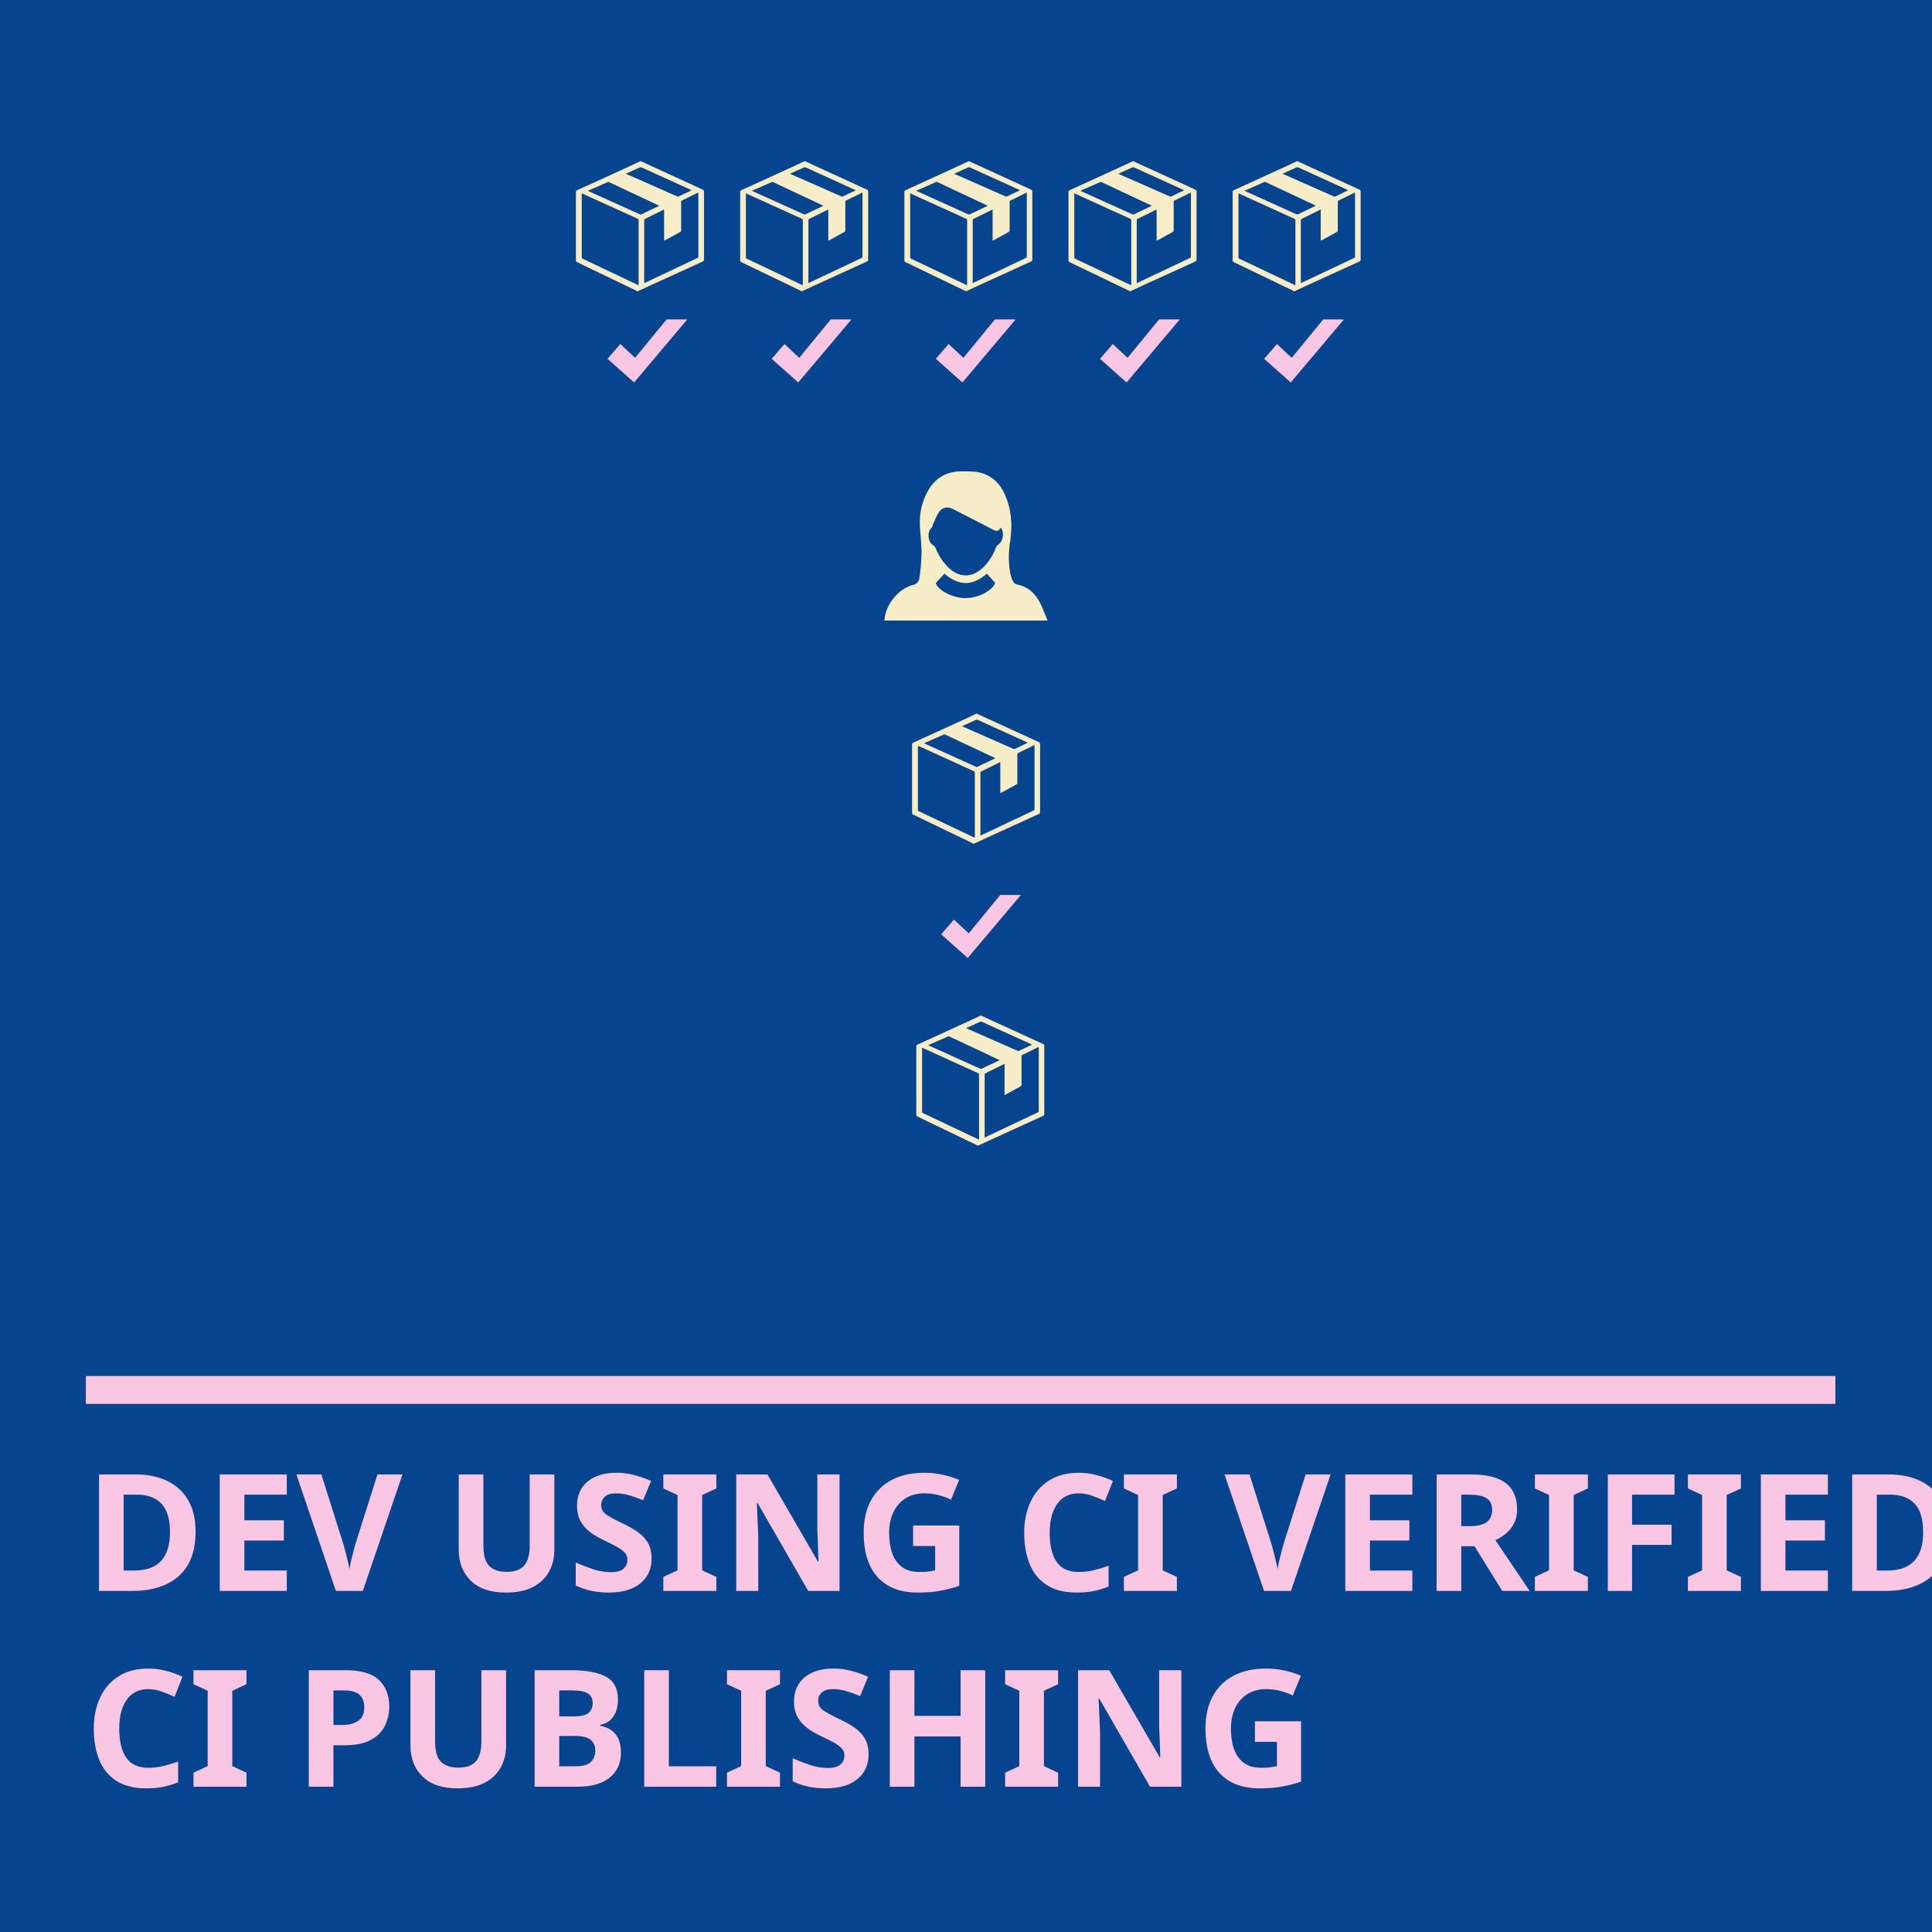
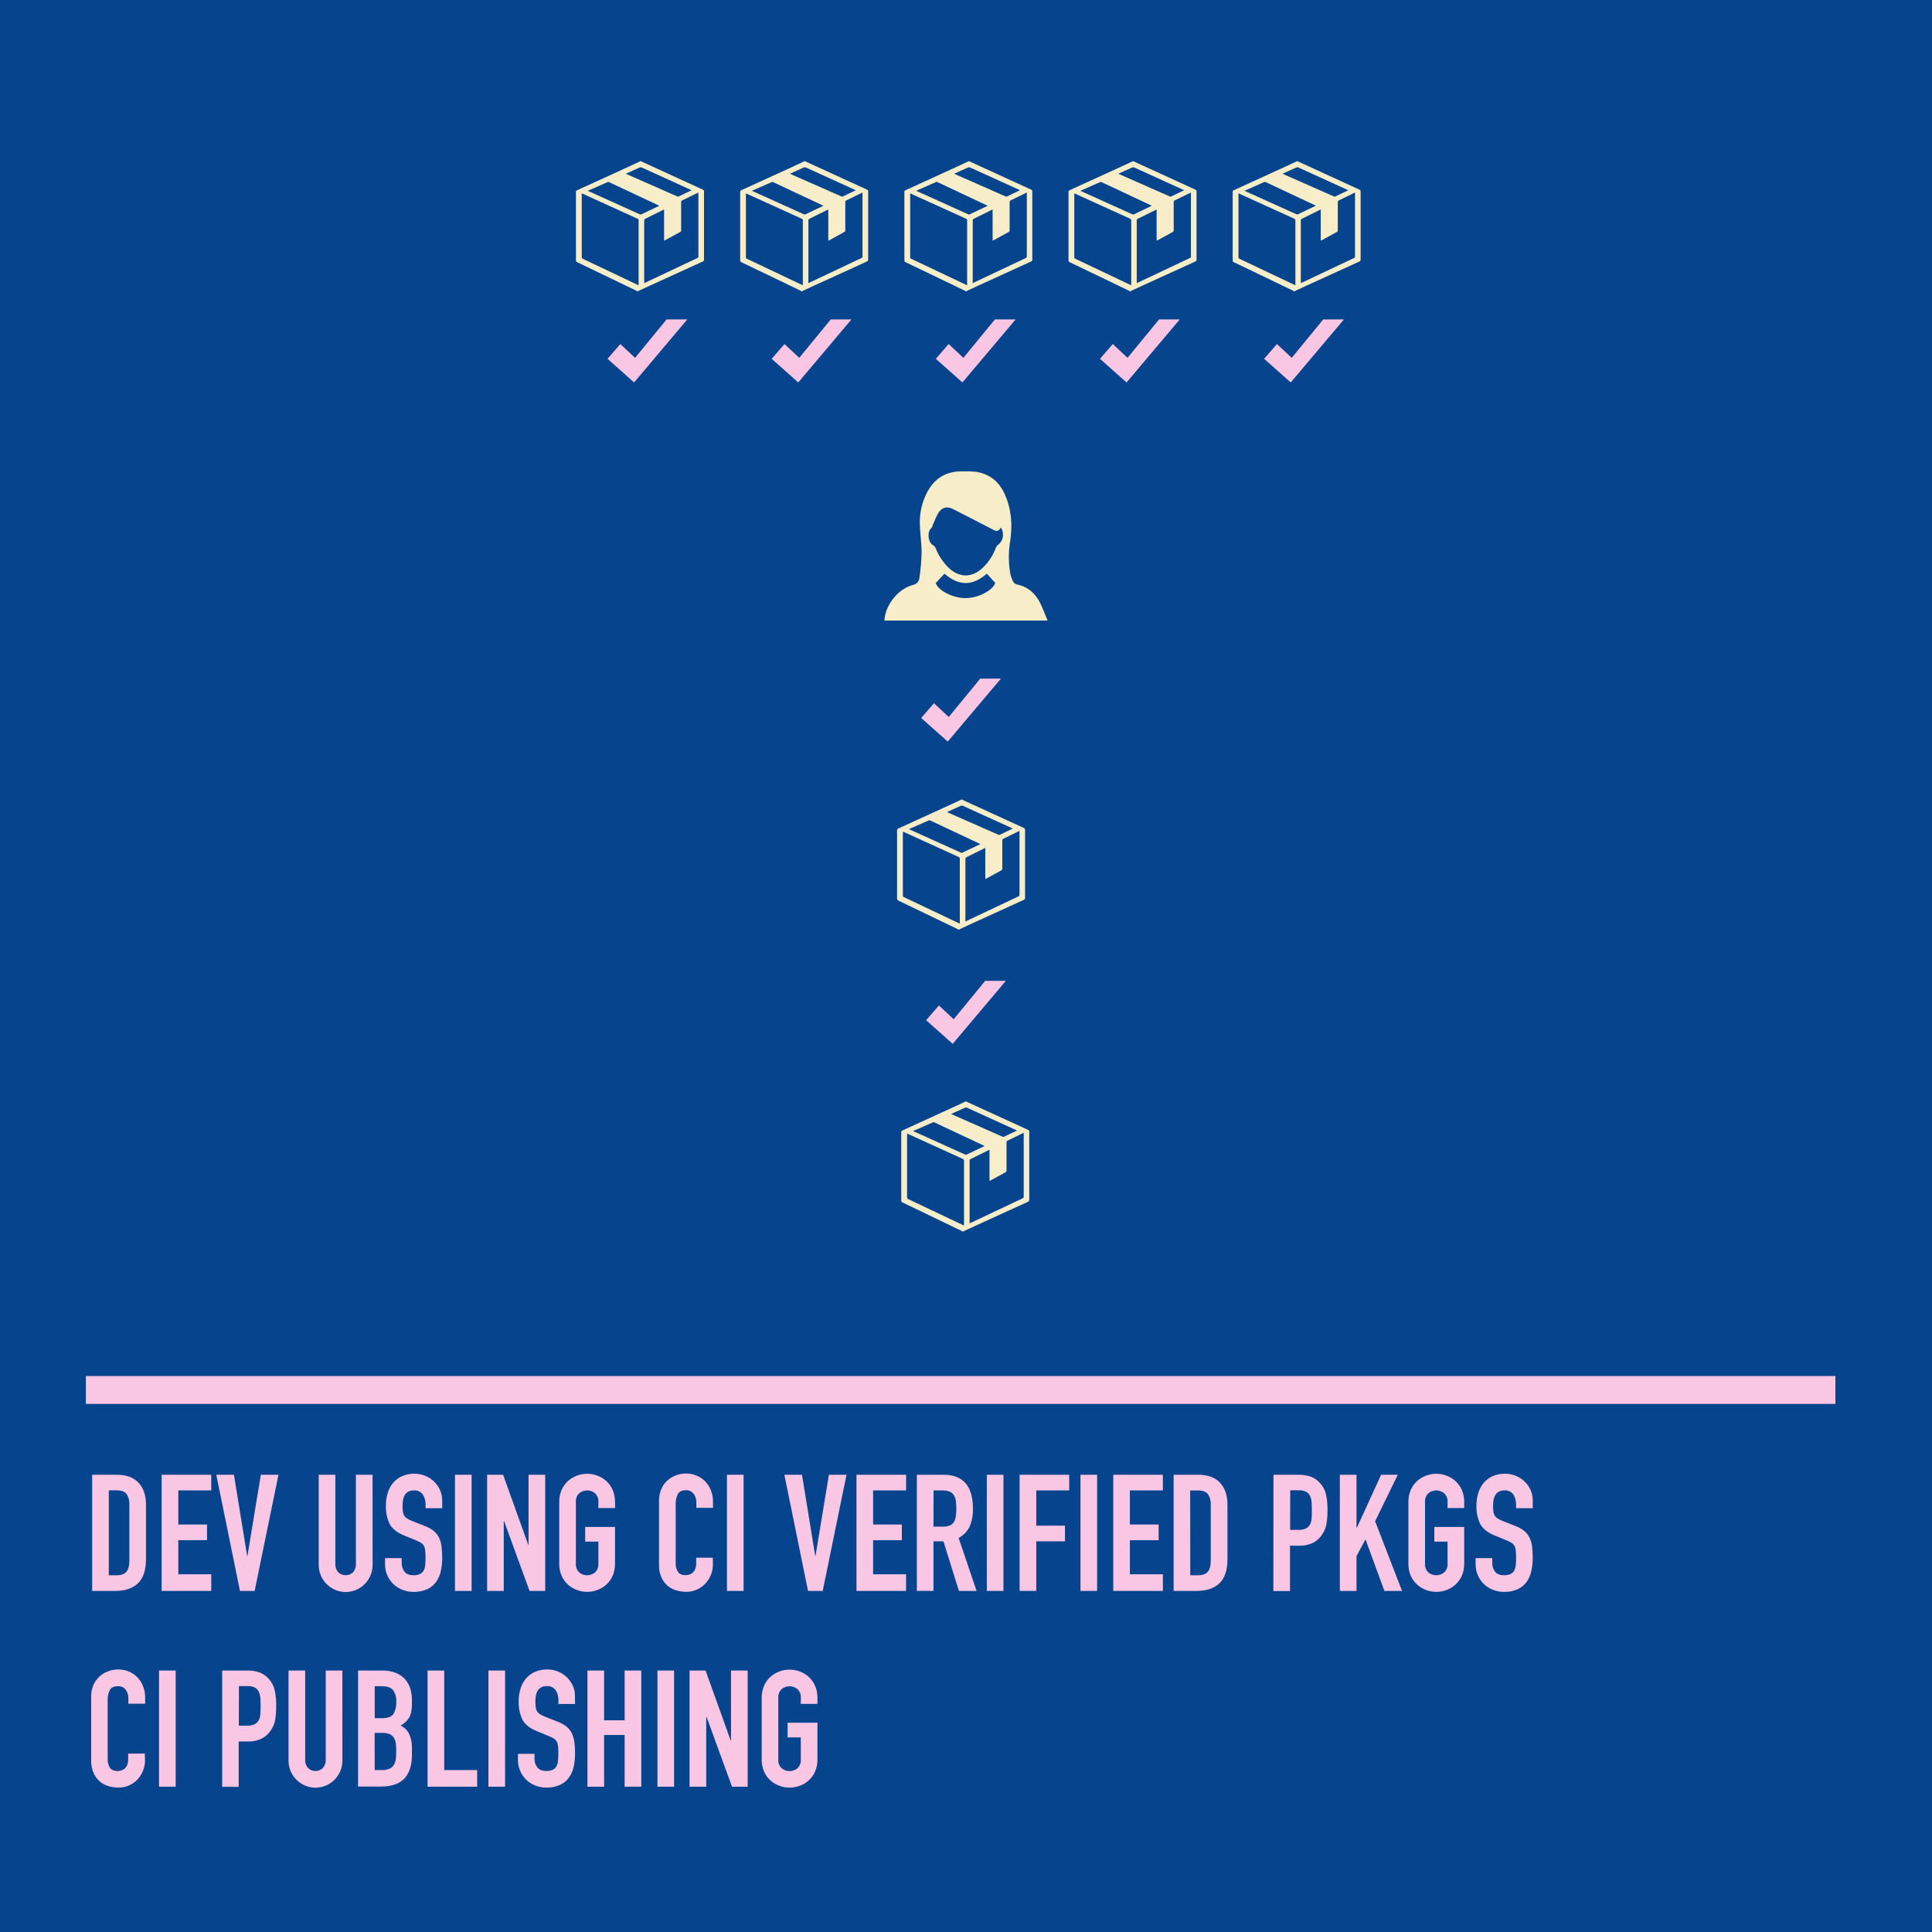
- <svg xmlns="http://www.w3.org/2000/svg" id="Layer_1" data-name="Layer 1" viewBox="0 0 900 900">
-   <defs>
-     <style>.cls-1{fill:#07448e;}.cls-2{fill:#f7eec9;}.cls-3,.cls-4{fill:#f9c7e4;}.cls-4{font-size:76px;font-family:DINCondensed-Bold, DIN Condensed;font-weight:700;}</style>
-   </defs>
-   <rect class="cls-1" width="900" height="900" />
-   <path class="cls-2" d="M297,135.71h-.12a5.72,5.72,0,0,0-.58-.37l-27.42-13.19a.89.89,0,0,1-.59-.92V89.5a.85.85,0,0,1,.59-.91Q281.27,83,293.59,77.31c1.59-.73,3.17-1.48,4.75-2.22h.26c.19.1.37.22.56.3l28.19,12.93a.84.84,0,0,1,.6.91q0,15.84,0,31.68a.86.86,0,0,1-.6.92l-25,11.41C300.56,134.05,298.8,134.89,297,135.71ZM271,90.06c0,.22,0,.37,0,.52v29.25a.68.68,0,0,0,.46.71L297,132.68c.15.07.3.12.49.19V102.66a.78.78,0,0,0-.58-.81L271.57,90.3Zm29.11,41.82.43-.18,24.38-11.52c.4-.18.42-.46.42-.79V89.7l-.65.29c-2.29,1.12-4.58,2.25-6.88,3.35a.77.77,0,0,0-.51.8v13.15a.77.77,0,0,1-.46.78c-2.29,1.24-4.58,2.52-6.9,3.78-.14.08-.3.14-.58.27V97.58l-.64.3c-2.69,1.32-5.38,2.65-8.08,4a.83.83,0,0,0-.55.89v27Zm-26.18-43a1.13,1.13,0,0,0,.21.15l24,10.85a.7.7,0,0,0,.55,0q4.19-2,8.39-4a1.28,1.28,0,0,0-.22-.17l-23.21-10.9a.75.75,0,0,0-.55,0C280.06,86.11,277.05,87.46,273.92,88.84Zm48.29-.22c-.21-.11-.35-.2-.51-.27Q310.32,83.15,298.9,78a1.19,1.19,0,0,0-.87,0c-2,.88-4,1.8-6,2.71l-.43.24.1.07,23.9,10.53a.69.69,0,0,0,.49,0c2-1,4-1.89,6.08-2.89Z" />
-   <path class="cls-2" d="M373.51,135.71h-.12a5.57,5.57,0,0,0-.57-.37l-27.43-13.19a.91.91,0,0,1-.59-.92V89.5a.85.85,0,0,1,.59-.91Q357.74,83,370.06,77.31c1.6-.73,3.17-1.48,4.75-2.22h.24c.19.1.37.22.56.3l28.22,12.93a.84.84,0,0,1,.59.91q0,15.84,0,31.68a.86.86,0,0,1-.6.92l-25,11.41C377,134.05,375.27,134.89,373.51,135.71ZM347.46,90.06c0,.22,0,.37,0,.52v29.25a.68.68,0,0,0,.46.71l25.58,12.14c.15.07.3.12.49.19V102.66a.78.78,0,0,0-.58-.81L348,90.3Zm29.1,41.82.43-.18,24.38-11.52c.4-.18.42-.46.42-.79V89.7l-.65.29-6.86,3.35a.77.77,0,0,0-.51.8v13.15a.75.75,0,0,1-.46.78c-2.29,1.24-4.58,2.52-6.87,3.78-.15.08-.31.14-.59.27V97.58l-.64.3c-2.69,1.32-5.37,2.65-8.07,4a.84.84,0,0,0-.56.89v27Zm-26.18-43a1.49,1.49,0,0,0,.2.15l24,10.85a.7.7,0,0,0,.55,0l8.4-4-.22-.17-23.22-10.9a.72.72,0,0,0-.54,0c-3,1.32-6.08,2.67-9.18,4Zm48.29-.22-.51-.27L375.36,78a1.19,1.19,0,0,0-.87,0c-2,.88-4,1.8-6,2.71l-.43.24.09.07,23.9,10.53a.72.72,0,0,0,.5,0c2-1,4-1.89,6.09-2.89Z" />
-   <path class="cls-2" d="M450,135.71h-.12a5.57,5.57,0,0,0-.57-.37l-27.43-13.19a.89.89,0,0,1-.58-.92V89.5a.83.83,0,0,1,.58-.91Q434.2,83,446.53,77.31c1.6-.73,3.17-1.48,4.76-2.22h.23c.19.1.37.22.56.3L480.3,88.32a.84.84,0,0,1,.59.91q0,15.84,0,31.68a.86.86,0,0,1-.6.92l-25,11.41C453.51,134.05,451.74,134.89,450,135.71Zm-26-45.65c0,.22,0,.37,0,.52v29.25a.68.68,0,0,0,.46.71l25.58,12.14c.15.07.3.12.49.19V102.66a.78.78,0,0,0-.58-.81L424.51,90.3Zm29.11,41.82.42-.18,24.38-11.52c.4-.18.42-.46.42-.79V89.7l-.65.29c-2.29,1.12-4.58,2.25-6.85,3.35a.76.76,0,0,0-.51.8v13.15a.78.78,0,0,1-.46.78c-2.29,1.24-4.59,2.52-6.88,3.78-.15.08-.31.14-.58.27V97.58l-.64.3c-2.7,1.32-5.38,2.65-8.08,4a.83.83,0,0,0-.55.89v27Zm-26.19-43a1.59,1.59,0,0,0,.21.15l24,10.85a.68.68,0,0,0,.54,0c2.8-1.32,5.59-2.65,8.4-4a1.84,1.84,0,0,0-.22-.17L436.6,84.79a.75.75,0,0,0-.55,0C433,86.11,430,87.46,426.86,88.84Zm48.3-.22-.51-.27L451.85,78a1.21,1.21,0,0,0-.88,0c-2,.88-4,1.8-6,2.71l-.42.24.09.07,23.9,10.53a.69.69,0,0,0,.49,0C471.07,90.56,473.08,89.62,475.16,88.62Z" />
-   <path class="cls-2" d="M453.59,393.08h-.11a5.15,5.15,0,0,0-.58-.37q-13.71-6.61-27.43-13.2a.87.87,0,0,1-.58-.91V346.87a.85.85,0,0,1,.58-.92q12.34-5.62,24.68-11.27c1.59-.73,3.16-1.49,4.75-2.23h.23a6.28,6.28,0,0,0,.57.31l28.21,12.92a.87.87,0,0,1,.6.92q0,15.84,0,31.68a.87.87,0,0,1-.61.92q-12.51,5.69-25,11.41C457.12,391.42,455.36,392.25,453.59,393.08Zm-26-45.66c0,.23,0,.38,0,.53v29.24a.67.67,0,0,0,.45.72l25.58,12.14a4.1,4.1,0,0,0,.5.18V360a.78.78,0,0,0-.59-.81l-25.33-11.55Zm29.11,41.82.43-.17q12.18-5.77,24.38-11.52c.39-.19.41-.46.41-.8V347.07l-.64.29-6.86,3.35a.75.75,0,0,0-.51.8v13.15a.77.77,0,0,1-.46.78c-2.29,1.24-4.58,2.51-6.88,3.77a4.17,4.17,0,0,1-.58.27V355l-.64.29c-2.69,1.32-5.38,2.65-8.08,4a.83.83,0,0,0-.55.89v27Zm-26.19-43,.21.15,24,10.84a.75.75,0,0,0,.55,0q4.19-2,8.39-4a.92.92,0,0,0-.22-.17l-23.21-10.9a.75.75,0,0,0-.55,0C436.62,343.48,433.58,344.83,430.47,346.21Zm48.3-.22a5.67,5.67,0,0,0-.51-.28l-22.8-10.39a1.19,1.19,0,0,0-.87,0c-2,.88-4,1.8-6,2.72a3.7,3.7,0,0,0-.42.24l.09.07,23.9,10.52a.6.6,0,0,0,.49,0C474.69,347.93,476.69,347,478.77,346Z" />
-   <path class="cls-2" d="M455.55,533.72h-.11a5.15,5.15,0,0,0-.58-.37q-13.71-6.61-27.43-13.2a.87.87,0,0,1-.58-.91V487.51a.85.85,0,0,1,.58-.92q12.36-5.62,24.68-11.27c1.59-.73,3.16-1.49,4.75-2.23h.24a5,5,0,0,0,.56.31l28.21,12.92a.85.85,0,0,1,.6.92q0,15.84,0,31.68a.87.87,0,0,1-.61.92q-12.5,5.68-25,11.41C459.08,532.06,457.32,532.89,455.55,533.72Zm-26-45.66c0,.22,0,.38,0,.53v29.24a.67.67,0,0,0,.46.72l25.58,12.14a3.4,3.4,0,0,0,.49.18v-30.2a.78.78,0,0,0-.58-.81l-25.34-11.55Zm29.11,41.82.43-.17q12.19-5.78,24.38-11.52c.4-.19.42-.46.42-.8V487.71l-.65.29-6.86,3.35a.77.77,0,0,0-.51.8V505.3a.76.76,0,0,1-.45.78c-2.3,1.24-4.59,2.51-6.88,3.77-.15.09-.31.14-.59.27V495.59l-.64.29c-2.69,1.32-5.37,2.65-8.07,4a.85.85,0,0,0-.56.89v27Zm-26.18-43a1.56,1.56,0,0,0,.2.16l24,10.84a.75.75,0,0,0,.55,0l8.4-4a1.18,1.18,0,0,0-.22-.17l-23.22-10.9a.72.72,0,0,0-.54,0C438.58,484.12,435.54,485.47,432.44,486.84Zm48.3-.21a5.68,5.68,0,0,0-.52-.28L457.42,476a1.19,1.19,0,0,0-.87,0c-2,.88-4,1.8-6,2.72a3.79,3.79,0,0,0-.43.24l.09.07,23.91,10.52a.6.6,0,0,0,.49,0Z" />
-   <path class="cls-2" d="M526.45,135.71h-.11c-.19-.13-.38-.26-.58-.37l-27.43-13.19a.89.89,0,0,1-.58-.92V89.5a.84.84,0,0,1,.58-.91Q510.68,83,523,77.31c1.59-.73,3.16-1.48,4.75-2.22H528a6.19,6.19,0,0,0,.57.3l28.23,12.93a.84.84,0,0,1,.6.91q0,15.84,0,31.68a.87.87,0,0,1-.61.92l-25,11.41C530,134.05,528.22,134.89,526.45,135.71Zm-26-45.65c0,.22,0,.37,0,.52v29.25a.68.68,0,0,0,.46.71l25.58,12.14c.15.07.31.12.49.19V102.66a.77.77,0,0,0-.58-.81Q513.65,96.06,501,90.3Zm29.11,41.82.42-.18,24.38-11.52c.4-.18.42-.46.42-.79V89.7l-.65.29c-2.29,1.12-4.58,2.25-6.87,3.35a.76.76,0,0,0-.51.8v13.15a.78.78,0,0,1-.46.78c-2.3,1.24-4.59,2.52-6.9,3.78-.15.08-.31.14-.59.27V97.58l-.64.3c-2.69,1.32-5.37,2.65-8.07,4a.84.84,0,0,0-.56.89v27Zm-26.19-43,.21.15,24,10.85a.7.7,0,0,0,.55,0q4.18-2,8.39-4a1.84,1.84,0,0,0-.22-.17l-23.21-10.9a.75.75,0,0,0-.55,0C509.48,86.11,506.44,87.46,503.33,88.84Zm48.3-.22c-.21-.11-.36-.2-.52-.27L528.32,78a1.19,1.19,0,0,0-.87,0c-2,.88-4,1.8-6,2.71l-.42.24.09.07,23.9,10.53a.69.69,0,0,0,.49,0C547.55,90.56,549.55,89.62,551.63,88.62Z" />
-   <path class="cls-2" d="M602.92,135.71h-.11c-.19-.13-.38-.26-.58-.37L574.8,122.15a.89.89,0,0,1-.58-.92V89.5a.84.84,0,0,1,.58-.91Q587.15,83,599.48,77.31c1.59-.73,3.16-1.48,4.75-2.22h.25a6.19,6.19,0,0,0,.57.3l28.19,12.93a.86.86,0,0,1,.6.91q0,15.84,0,31.68a.87.87,0,0,1-.61.92l-25,11.41C606.45,134.05,604.69,134.89,602.92,135.71Zm-26-45.65c0,.22,0,.37,0,.52v29.25a.66.66,0,0,0,.45.71l25.58,12.14c.15.07.31.12.5.19V102.66a.79.79,0,0,0-.59-.81L577.46,90.3ZM606,131.88l.43-.18,24.37-11.52c.4-.18.42-.46.42-.79V89.7l-.64.29c-2.3,1.12-4.59,2.25-6.88,3.35a.76.76,0,0,0-.51.8v13.15a.78.78,0,0,1-.46.78c-2.29,1.24-4.59,2.52-6.9,3.78-.15.08-.31.14-.59.27V97.58l-.64.3c-2.69,1.32-5.37,2.65-8.07,4a.85.85,0,0,0-.56.89v27Zm-26.19-43L580,89l24,10.85a.7.7,0,0,0,.55,0q4.18-2,8.39-4a1.28,1.28,0,0,0-.22-.17l-23.21-10.9a.75.75,0,0,0-.55,0C586,86.11,582.93,87.46,579.8,88.84Zm48.3-.22c-.21-.11-.36-.2-.52-.27L604.79,78a1.19,1.19,0,0,0-.87,0c-2,.88-4,1.8-6,2.71-.14.07-.27.16-.42.24l.09.07,23.9,10.53a.69.69,0,0,0,.49,0C624,90.56,626,89.62,628.1,88.62Z" />
-   <path class="cls-2" d="M488,289.07H412c.33-7.26,6.56-15,13.51-16.64a3.59,3.59,0,0,0,2.79-3.27,87.46,87.46,0,0,0,1-12c0-4.65-.81-9.3-.81-14A29.4,29.4,0,0,1,431.56,230c3.43-7,9-10.6,16.89-10.42a54,54,0,0,1,6,.17c6.42.92,10.91,4.55,13.55,10.37,3.17,7,3.7,14.26,2.61,21.8a43.76,43.76,0,0,0,.07,15.48A13.64,13.64,0,0,0,472,271a2.82,2.82,0,0,0,1.72,1.28c5.17,1,8.57,4.19,10.85,8.66C485.83,283.48,486.77,286.19,488,289.07Zm-21.82-43.29c-1.32,2.53-2.81,1.34-4.35.54q-8.87-4.57-17.75-9.13c-2.46-1.27-4.86-1.07-6.52,1.14-1.34,1.79-2,4-3,6.1-.23.5-.28,1.2-.65,1.49-2.1,1.67-1.69,6.68.66,8a3.14,3.14,0,0,1,1.27,1.38,26.18,26.18,0,0,0,6.09,9.22c5,4.67,10.74,4.72,15.77.09a25.1,25.1,0,0,0,6.12-9.2,3,3,0,0,1,.84-1.4,5.93,5.93,0,0,0,1.57-8.22Zm-30.27,25.84c1.06,3.42,7.89,7,13.85,7s12.71-3.58,13.86-7.08l-3.91-4.3c-6.18,5.31-12.45,6.29-19.76,0Z" />
-   <rect class="cls-3" x="40" y="641" width="815" height="13" />
-   <polygon class="cls-3" points="288.97 160.27 283.01 167.15 295.39 178.16 320.15 148.81 310.52 148.81 295.85 166.69 288.97 160.27" />
-   <polygon class="cls-3" points="365.44 160.27 359.48 167.15 371.86 178.16 396.63 148.81 387 148.81 372.32 166.69 365.44 160.27" />
-   <polygon class="cls-3" points="441.91 160.27 435.95 167.15 448.33 178.16 473.1 148.81 463.47 148.81 448.79 166.69 441.91 160.27" />
-   <polygon class="cls-3" points="444.39 428.38 438.43 435.25 450.81 446.26 475.57 416.91 465.94 416.91 451.27 434.8 444.39 428.38" />
-   <polygon class="cls-3" points="518.38 160.27 512.42 167.15 524.8 178.16 549.57 148.81 539.94 148.81 525.26 166.69 518.38 160.27" />
-   <polygon class="cls-3" points="594.85 160.27 588.89 167.15 601.27 178.16 626.04 148.81 616.41 148.81 601.73 166.69 594.85 160.27" />
-   <text class="cls-4" transform="translate(39.28 741.11)">DEV USING CI VERIFIED PKGS <tspan x="0" y="91.2">CI PUBLISHING</tspan>
-   </text>
+ <svg xmlns="http://www.w3.org/2000/svg" id="d2546621-785e-40d6-873f-278d1edfe9e2" data-name="Layer 1" viewBox="0 0 900 900">
+   <rect width="900" height="900" style="fill:#07448e" />
+   <path d="M297,135.71h-.12a5.72,5.72,0,0,0-.58-.37l-27.42-13.19a.89.89,0,0,1-.59-.92V89.5a.85.85,0,0,1,.59-.91Q281.27,83,293.59,77.31c1.59-.73,3.17-1.48,4.75-2.22h.26a6.19,6.19,0,0,0,.57.3l28.18,12.93a.84.84,0,0,1,.6.91q0,15.84,0,31.68a.86.86,0,0,1-.6.92l-25,11.41C300.56,134.05,298.8,134.89,297,135.71ZM271,90.06c0,.22,0,.37,0,.52v29.25a.68.68,0,0,0,.46.71L297,132.68c.15.07.3.12.49.19V102.66a.78.78,0,0,0-.58-.81L271.57,90.3Zm29.11,41.82.43-.18,24.38-11.52c.4-.18.42-.46.42-.79V89.7l-.65.29c-2.29,1.12-4.58,2.25-6.88,3.35a.77.77,0,0,0-.51.8v13.15a.75.75,0,0,1-.46.78c-2.29,1.24-4.58,2.52-6.9,3.78-.14.08-.3.14-.58.27V97.58l-.64.3c-2.69,1.32-5.38,2.65-8.08,4a.83.83,0,0,0-.55.89v27Zm-26.18-43,.21.15,24,10.85a.7.7,0,0,0,.55,0q4.19-2,8.39-4l-.22-.17-23.21-10.9a.86.86,0,0,0-.55,0C280.06,86.11,277.05,87.46,273.92,88.84Zm48.29-.22c-.21-.11-.35-.2-.51-.27Q310.32,83.15,298.9,78a1.19,1.19,0,0,0-.87,0c-2,.88-4,1.8-6,2.71l-.43.24.1.07,23.9,10.53a.69.69,0,0,0,.49,0C318.13,90.56,320.15,89.62,322.21,88.62Z" style="fill:#f7eec9" />
+   <path d="M373.51,135.71h-.12a5.57,5.57,0,0,0-.57-.37l-27.43-13.19a.91.91,0,0,1-.59-.92V89.5a.85.85,0,0,1,.59-.91Q357.74,83,370.06,77.31c1.6-.73,3.17-1.48,4.75-2.22h.24c.19.1.37.22.56.3l28.22,12.93a.84.84,0,0,1,.59.91q0,15.84,0,31.68a.86.86,0,0,1-.6.92l-25,11.41C377,134.05,375.27,134.89,373.51,135.71ZM347.46,90.06c0,.22,0,.37,0,.52v29.25a.68.68,0,0,0,.46.71l25.58,12.14c.15.07.3.12.49.19V102.66a.78.78,0,0,0-.58-.81L348,90.3Zm29.1,41.82.43-.18,24.38-11.52c.4-.18.42-.46.42-.79V89.7l-.65.29-6.86,3.35a.77.77,0,0,0-.51.8v13.15a.75.75,0,0,1-.46.78c-2.29,1.24-4.58,2.52-6.87,3.78-.15.08-.31.14-.59.27V97.58l-.64.3c-2.69,1.32-5.37,2.65-8.07,4a.84.84,0,0,0-.56.89v27Zm-26.18-43,.2.15,24,10.85a.7.7,0,0,0,.55,0l8.4-4-.22-.17-23.22-10.9a.83.83,0,0,0-.54,0c-3,1.32-6.08,2.67-9.18,4Zm48.29-.22-.51-.27L375.36,78a1.19,1.19,0,0,0-.87,0c-2,.88-4,1.8-6,2.71l-.43.24.09.07,23.9,10.53a.72.72,0,0,0,.5,0c2-1,4-1.89,6.1-2.89Z" style="fill:#f7eec9" />
+   <path d="M450,135.71h-.12a5.57,5.57,0,0,0-.57-.37l-27.43-13.19a.89.89,0,0,1-.58-.92V89.5a.83.83,0,0,1,.58-.91Q434.2,83,446.54,77.31c1.59-.73,3.16-1.48,4.75-2.22h.23c.19.1.37.22.56.3L480.3,88.32a.84.84,0,0,1,.59.91q0,15.84,0,31.68a.86.86,0,0,1-.6.92l-25,11.41C453.51,134.05,451.74,134.89,450,135.71Zm-26-45.65c0,.22,0,.37,0,.52v29.25a.68.68,0,0,0,.46.71l25.58,12.14c.15.07.31.12.49.19V102.66a.78.78,0,0,0-.58-.81L424.51,90.3Zm29.11,41.82.42-.18,24.38-11.52c.4-.18.42-.46.42-.79V89.7l-.65.29c-2.29,1.12-4.58,2.25-6.85,3.35a.76.76,0,0,0-.51.8v13.15a.78.78,0,0,1-.46.78c-2.29,1.24-4.59,2.52-6.88,3.78-.15.08-.31.14-.58.27V97.58l-.64.3c-2.7,1.32-5.38,2.65-8.08,4a.83.83,0,0,0-.55.89v27Zm-26.19-43,.21.15,24,10.85a.68.68,0,0,0,.54,0c2.8-1.32,5.59-2.65,8.4-4l-.22-.17L436.6,84.79a.86.86,0,0,0-.55,0C433,86.11,430,87.46,426.86,88.84Zm48.3-.22-.51-.27L451.85,78a1.21,1.21,0,0,0-.88,0c-2,.88-4,1.8-6,2.71l-.42.24.09.07,23.9,10.53a.69.69,0,0,0,.49,0C471.07,90.56,473.08,89.62,475.16,88.62Z" style="fill:#f7eec9" />
+   <path d="M446.59,433.08h-.11a5.15,5.15,0,0,0-.58-.37q-13.71-6.61-27.43-13.2a.87.87,0,0,1-.58-.91V386.87a.85.85,0,0,1,.58-.92q12.34-5.62,24.68-11.27c1.59-.73,3.16-1.49,4.75-2.23h.23a6.28,6.28,0,0,0,.57.31l28.21,12.92a.87.87,0,0,1,.6.92q0,15.84,0,31.68a.87.87,0,0,1-.61.92q-12.51,5.69-25,11.41C450.12,431.42,448.36,432.25,446.59,433.08Zm-26-45.66c0,.23,0,.38,0,.53v29.24a.67.67,0,0,0,.45.72l25.58,12.14a4.1,4.1,0,0,0,.5.18V400a.78.78,0,0,0-.59-.81l-25.33-11.55Zm29.11,41.82.43-.17q12.18-5.77,24.37-11.52c.4-.19.42-.46.42-.8V387.07l-.64.29-6.86,3.35a.75.75,0,0,0-.51.8v13.15a.77.77,0,0,1-.46.78c-2.29,1.24-4.58,2.51-6.88,3.77a5.81,5.81,0,0,1-.58.27V395l-.64.29c-2.69,1.32-5.38,2.65-8.08,4a.83.83,0,0,0-.55.89v27Zm-26.19-43,.21.15,24,10.84a.75.75,0,0,0,.55,0q4.19-2,8.39-4l-.22-.17-23.21-10.9a.75.75,0,0,0-.55,0C429.62,383.48,426.58,384.83,423.47,386.21Zm48.3-.22c-.21-.11-.35-.21-.51-.28l-22.8-10.39a1.19,1.19,0,0,0-.87,0c-2,.88-4,1.8-6,2.72a3.7,3.7,0,0,0-.42.24l.09.07,23.9,10.52a.6.6,0,0,0,.49,0C467.69,387.93,469.69,387,471.77,386Z" style="fill:#f7eec9" />
+   <path d="M448.55,573.72h-.11a5.15,5.15,0,0,0-.58-.37q-13.71-6.61-27.43-13.2a.87.87,0,0,1-.58-.91V527.51a.85.85,0,0,1,.58-.92q12.36-5.62,24.68-11.27c1.59-.73,3.16-1.49,4.75-2.23h.24a5,5,0,0,0,.56.31l28.21,12.92a.85.85,0,0,1,.6.92q0,15.84,0,31.68a.87.87,0,0,1-.61.92q-12.5,5.68-25,11.41C452.08,572.06,450.32,572.89,448.55,573.72Zm-26-45.66c0,.23,0,.38,0,.53v29.24a.67.67,0,0,0,.46.72l25.58,12.14a5.07,5.07,0,0,0,.49.19V540.67a.78.78,0,0,0-.58-.81l-25.34-11.55Zm29.11,41.82.43-.17q12.19-5.78,24.38-11.52c.4-.19.42-.46.42-.8V527.71l-.65.29-6.86,3.35a.76.76,0,0,0-.51.8V545.3a.76.76,0,0,1-.45.78c-2.3,1.24-4.59,2.51-6.88,3.77a5.12,5.12,0,0,1-.59.27V535.59l-.64.29c-2.69,1.33-5.37,2.65-8.07,4a.84.84,0,0,0-.56.89v27Zm-26.18-43,.2.16,24,10.84a.75.75,0,0,0,.55,0l8.4-4-.22-.17-23.22-10.9a.72.72,0,0,0-.54,0C431.58,524.12,428.54,525.47,425.44,526.84Zm48.3-.21a5.68,5.68,0,0,0-.52-.28L450.42,516a1.19,1.19,0,0,0-.87,0c-2,.88-4,1.8-6,2.72a3.79,3.79,0,0,0-.43.24l.09.07,23.91,10.52a.6.6,0,0,0,.49,0Z" style="fill:#f7eec9" />
+   <path d="M526.45,135.71h-.12a5.57,5.57,0,0,0-.57-.37l-27.43-13.19a.89.89,0,0,1-.58-.92V89.5a.84.84,0,0,1,.58-.91Q510.68,83,523,77.31c1.59-.73,3.16-1.48,4.75-2.22H528c.19.1.37.22.56.3l28.24,12.93a.84.84,0,0,1,.6.91q0,15.84,0,31.68a.87.87,0,0,1-.61.92l-25,11.41C530,134.05,528.22,134.89,526.45,135.71Zm-26-45.65c0,.22,0,.37,0,.52v29.25a.68.68,0,0,0,.46.71l25.58,12.14c.15.07.31.12.49.19V102.66a.77.77,0,0,0-.58-.81Q513.65,96.06,501,90.3Zm29.11,41.82.42-.18,24.38-11.52c.4-.18.42-.46.42-.79V89.7l-.65.29c-2.29,1.12-4.58,2.25-6.88,3.35a.76.76,0,0,0-.5.8v13.15a.78.78,0,0,1-.46.78c-2.29,1.24-4.59,2.52-6.9,3.78-.15.08-.31.14-.59.27V97.58l-.64.3c-2.69,1.32-5.37,2.65-8.07,4a.83.83,0,0,0-.56.89v27Zm-26.19-43,.21.15,24,10.85a.7.7,0,0,0,.55,0q4.18-2,8.39-4l-.22-.17-23.21-10.9a.86.86,0,0,0-.55,0C509.48,86.11,506.44,87.46,503.33,88.84Zm48.3-.22c-.21-.11-.36-.2-.52-.27L528.32,78a1.19,1.19,0,0,0-.87,0c-2,.88-4,1.8-6,2.71l-.42.24.09.07,23.9,10.53a.69.69,0,0,0,.49,0C547.55,90.56,549.55,89.62,551.63,88.62Z" style="fill:#f7eec9" />
+   <path d="M602.92,135.71h-.11c-.19-.13-.38-.26-.58-.37L574.8,122.15a.89.89,0,0,1-.58-.92V89.5a.84.84,0,0,1,.58-.91Q587.15,83,599.48,77.31c1.59-.73,3.16-1.48,4.75-2.22h.26a5,5,0,0,0,.56.3l28.19,12.93a.84.84,0,0,1,.59.91q0,15.84,0,31.68a.86.86,0,0,1-.6.92l-25,11.41C606.45,134.05,604.69,134.89,602.92,135.71Zm-26-45.65c0,.22,0,.37,0,.52v29.25a.66.66,0,0,0,.45.71l25.58,12.14c.15.07.31.12.5.19V102.66a.79.79,0,0,0-.59-.81L577.46,90.3ZM606,131.88l.43-.18,24.37-11.52c.4-.18.42-.46.42-.79V89.7l-.64.29c-2.3,1.12-4.59,2.25-6.88,3.35a.76.76,0,0,0-.51.8v13.15a.78.78,0,0,1-.46.78c-2.29,1.24-4.59,2.52-6.9,3.78-.15.08-.31.14-.59.27V97.58l-.64.3c-2.69,1.32-5.37,2.65-8.07,4a.85.85,0,0,0-.56.89v27Zm-26.19-43L580,89l24,10.85a.7.7,0,0,0,.55,0q4.18-2,8.39-4l-.22-.17-23.21-10.9a.86.86,0,0,0-.55,0C586,86.11,582.93,87.46,579.8,88.84Zm48.3-.22c-.21-.11-.36-.2-.52-.27L604.79,78a1.19,1.19,0,0,0-.87,0c-2,.88-4,1.8-6,2.71-.14.07-.27.16-.42.24l.09.07,23.9,10.53a.69.69,0,0,0,.49,0C624,90.56,626,89.62,628.1,88.62Z" style="fill:#f7eec9" />
+   <path d="M488,289.07H412c.33-7.26,6.56-15,13.51-16.64a3.59,3.59,0,0,0,2.79-3.27,87.46,87.46,0,0,0,1-12c0-4.65-.81-9.3-.81-14A29.4,29.4,0,0,1,431.56,230c3.43-7,9-10.6,16.89-10.42a54,54,0,0,1,6,.17c6.42.92,10.91,4.55,13.55,10.37,3.17,7,3.7,14.27,2.61,21.79a43.58,43.58,0,0,0,.07,15.49A14,14,0,0,0,472,271a2.82,2.82,0,0,0,1.72,1.28c5.17,1,8.57,4.19,10.85,8.66C485.83,283.48,486.77,286.19,488,289.07Zm-21.82-43.29c-1.32,2.53-2.81,1.34-4.35.54q-8.87-4.57-17.75-9.13c-2.46-1.27-4.86-1.07-6.52,1.14-1.34,1.79-2,4-3,6.1-.23.5-.28,1.2-.65,1.49-2.1,1.67-1.69,6.68.66,8a3.14,3.14,0,0,1,1.27,1.38,26.18,26.18,0,0,0,6.09,9.22c5,4.68,10.74,4.72,15.77.09a25.1,25.1,0,0,0,6.12-9.2,3,3,0,0,1,.84-1.4,5.93,5.93,0,0,0,1.57-8.22Zm-30.27,25.84c1.06,3.42,7.89,7,13.85,7s12.71-3.58,13.86-7.08l-3.91-4.3c-6.18,5.31-12.45,6.29-19.76,0Z" style="fill:#f7eec9" />
+   <rect x="40" y="641" width="815" height="13" style="fill:#f9c7e4" />
+   <polygon points="288.97 160.27 283.01 167.15 295.39 178.16 320.15 148.81 310.52 148.81 295.85 166.69 288.97 160.27" style="fill:#f9c7e4" />
+   <polygon points="365.44 160.27 359.48 167.15 371.86 178.16 396.63 148.81 387 148.81 372.32 166.69 365.44 160.27" style="fill:#f9c7e4" />
+   <polygon points="441.91 160.27 435.95 167.15 448.33 178.16 473.1 148.81 463.47 148.81 448.79 166.69 441.91 160.27" style="fill:#f9c7e4" />
+   <polygon points="437.39 468.38 431.43 475.25 443.81 486.26 468.57 456.91 458.94 456.91 444.27 474.8 437.39 468.38" style="fill:#f9c7e4" />
+   <polygon points="435.08 327.58 429.12 334.46 441.5 345.46 466.27 316.12 456.64 316.12 441.96 334 435.08 327.58" style="fill:#f9c7e4" />
+   <polygon points="518.38 160.27 512.42 167.15 524.8 178.16 549.57 148.81 539.94 148.81 525.26 166.69 518.38 160.27" style="fill:#f9c7e4" />
+   <polygon points="594.85 160.27 588.89 167.15 601.27 178.16 626.04 148.81 616.41 148.81 601.73 166.69 594.85 160.27" style="fill:#f9c7e4" />
+   <path d="M42.93,687H54.4q6.62,0,10.11,3.69c2.33,2.45,3.5,5.89,3.5,10.29v25.31q0,7.61-3.69,11.21t-10.6,3.61H42.93Zm7.75,46.82h3.57q3.27,0,4.64-1.64t1.37-5.13V701A8.15,8.15,0,0,0,59,696c-.86-1.16-2.43-1.75-4.71-1.75H50.68Z" style="fill:#f9c7e4" />
+   <polygon points="75.3 687 98.41 687 98.41 694.29 83.06 694.29 83.06 710.18 96.43 710.18 96.43 717.48 83.06 717.48 83.06 733.36 98.41 733.36 98.41 741.11 75.3 741.11 75.3 687" style="fill:#f9c7e4" />
+   <polygon points="118.62 741.11 111.78 741.11 100.76 687 108.97 687 115.13 724.77 115.28 724.77 121.51 687 129.72 687 118.62 741.11" style="fill:#f9c7e4" />
+   <path d="M173.57,729a12.25,12.25,0,0,1-1,4.94,12.72,12.72,0,0,1-6.69,6.69,12.42,12.42,0,0,1-9.72,0,12.72,12.72,0,0,1-6.69-6.69,12.25,12.25,0,0,1-1-4.94V687h7.75v41.19a5.81,5.81,0,0,0,1.37,4.26,5,5,0,0,0,6.84,0,5.81,5.81,0,0,0,1.37-4.26V687h7.75Z" style="fill:#f9c7e4" />
+   <path d="M206,702.58h-7.76v-1.75a8.28,8.28,0,0,0-1.25-4.6,4.65,4.65,0,0,0-4.22-1.94,5.13,5.13,0,0,0-2.62.61,4.6,4.6,0,0,0-1.6,1.56,6.51,6.51,0,0,0-.79,2.21,13.88,13.88,0,0,0-.23,2.62c0,1.06,0,2,.11,2.7a4.88,4.88,0,0,0,.57,1.89,4.33,4.33,0,0,0,1.33,1.41,12,12,0,0,0,2.4,1.22l5.92,2.35a14.5,14.5,0,0,1,4.18,2.32,9.36,9.36,0,0,1,2.47,3.12,13.2,13.2,0,0,1,1.18,4.1,41.48,41.48,0,0,1,.31,5.28,27.65,27.65,0,0,1-.69,6.35,13.21,13.21,0,0,1-2.24,5,10.74,10.74,0,0,1-4.14,3.31,14.79,14.79,0,0,1-6.31,1.22,13.73,13.73,0,0,1-5.24-1,12.61,12.61,0,0,1-8-11.86v-2.88h7.75v2.43a6.39,6.39,0,0,0,1.25,3.84c.84,1.14,2.24,1.71,4.22,1.71a7,7,0,0,0,3.08-.57,4,4,0,0,0,1.67-1.6,6.55,6.55,0,0,0,.72-2.55c.1-1,.15-2.13.15-3.34a33.36,33.36,0,0,0-.15-3.5,5.68,5.68,0,0,0-.64-2.2,4,4,0,0,0-1.37-1.37,20.17,20.17,0,0,0-2.32-1.14l-5.55-2.28q-5-2.06-6.72-5.43a18.72,18.72,0,0,1-1.71-8.48,19.54,19.54,0,0,1,.83-5.77,13.38,13.38,0,0,1,2.47-4.71,11.83,11.83,0,0,1,4.14-3.16,13.74,13.74,0,0,1,5.86-1.18,12.87,12.87,0,0,1,5.28,1.07,13.11,13.11,0,0,1,4.1,2.81,12.44,12.44,0,0,1,2.62,3.91,11.37,11.37,0,0,1,.92,4.45Z" style="fill:#f9c7e4" />
+   <rect x="211.95" y="687" width="7.75" height="54.11" style="fill:#f9c7e4" />
+   <polygon points="226.92 687 234.37 687 246.07 719.6 246.22 719.6 246.22 687 253.98 687 253.98 741.11 246.68 741.11 234.82 708.58 234.67 708.58 234.67 741.11 226.92 741.11 226.92 687" style="fill:#f9c7e4" />
+   <path d="M260.51,699.77a13.83,13.83,0,0,1,1.14-5.78,12.08,12.08,0,0,1,3-4.14,13,13,0,0,1,4.18-2.47,13.43,13.43,0,0,1,9.35,0,12.91,12.91,0,0,1,4.18,2.47,12.08,12.08,0,0,1,3,4.14,13.83,13.83,0,0,1,1.14,5.78v2.73h-7.75v-2.73a5.16,5.16,0,0,0-1.56-4.15,5.77,5.77,0,0,0-7.37,0,5.16,5.16,0,0,0-1.56,4.15v28.57a5.16,5.16,0,0,0,1.56,4.15,5.77,5.77,0,0,0,7.37,0,5.16,5.16,0,0,0,1.56-4.15V718.16h-6.16v-6.84H286.5v17a13.8,13.8,0,0,1-1.14,5.82,12.21,12.21,0,0,1-3,4.1,12.91,12.91,0,0,1-4.18,2.47,13.43,13.43,0,0,1-9.35,0,13,13,0,0,1-4.18-2.47,12.21,12.21,0,0,1-3-4.1,13.8,13.8,0,0,1-1.14-5.82Z" style="fill:#f9c7e4" />
+   <path d="M332.1,729a12.26,12.26,0,0,1-1,4.79,12.41,12.41,0,0,1-2.62,4,12.71,12.71,0,0,1-3.91,2.74,11.57,11.57,0,0,1-4.83,1,17.56,17.56,0,0,1-4.48-.61,11,11,0,0,1-4.11-2.09,11.29,11.29,0,0,1-3-3.91A14.1,14.1,0,0,1,307,728.8V699a13.31,13.31,0,0,1,.91-4.94,11.54,11.54,0,0,1,2.59-4,12,12,0,0,1,4-2.63,13.43,13.43,0,0,1,5.13-1,12.79,12.79,0,0,1,4.94,1,11.86,11.86,0,0,1,3.95,2.66,12.26,12.26,0,0,1,2.62,4.11,13.82,13.82,0,0,1,1,5.2v3h-7.75v-2.58a6.27,6.27,0,0,0-1.29-3.95,4.18,4.18,0,0,0-3.5-1.68c-1.92,0-3.2.6-3.84,1.79a9.61,9.61,0,0,0-1,4.52v27.67a7.18,7.18,0,0,0,1,4c.68,1.06,1.91,1.6,3.69,1.6a5.55,5.55,0,0,0,1.63-.27,4.72,4.72,0,0,0,1.6-.87,4.43,4.43,0,0,0,1.17-1.68,6.65,6.65,0,0,0,.46-2.66v-2.66h7.75Z" style="fill:#f9c7e4" />
+   <rect x="338.64" y="687" width="7.75" height="54.11" style="fill:#f9c7e4" />
+   <polygon points="383.25 741.11 376.41 741.11 365.39 687 373.6 687 379.75 724.77 379.9 724.77 386.14 687 394.34 687 383.25 741.11" style="fill:#f9c7e4" />
+   <polygon points="398.98 687 422.08 687 422.08 694.29 406.73 694.29 406.73 710.18 420.11 710.18 420.11 717.48 406.73 717.48 406.73 733.36 422.08 733.36 422.08 741.11 398.98 741.11 398.98 687" style="fill:#f9c7e4" />
+   <path d="M427.1,687h12.46q13.68,0,13.68,15.88a20.07,20.07,0,0,1-1.48,8.1,11.48,11.48,0,0,1-5.2,5.43l8.36,24.7h-8.21L439.49,718h-4.64v23.1H427.1Zm7.75,24.17h4.41a7.8,7.8,0,0,0,3.27-.57,4.2,4.2,0,0,0,1.86-1.64,6.92,6.92,0,0,0,.87-2.62,28.45,28.45,0,0,0,0-7.22,6.52,6.52,0,0,0-.95-2.66,4.28,4.28,0,0,0-2-1.63,9,9,0,0,0-3.42-.54h-4Z" style="fill:#f9c7e4" />
+   <rect x="459.7" y="687" width="7.75" height="54.11" style="fill:#f9c7e4" />
+   <polygon points="474.98 687 498.08 687 498.08 694.29 482.73 694.29 482.73 710.71 496.11 710.71 496.11 718.01 482.73 718.01 482.73 741.11 474.98 741.11 474.98 687" style="fill:#f9c7e4" />
+   <rect x="503.33" y="687" width="7.75" height="54.11" style="fill:#f9c7e4" />
+   <polygon points="518.6 687 541.71 687 541.71 694.29 526.35 694.29 526.35 710.18 539.73 710.18 539.73 717.48 526.35 717.48 526.35 733.36 541.71 733.36 541.71 741.11 518.6 741.11 518.6 687" style="fill:#f9c7e4" />
+   <path d="M546.72,687H558.2q6.62,0,10.1,3.69c2.33,2.45,3.5,5.89,3.5,10.29v25.31q0,7.61-3.68,11.21t-10.61,3.61H546.72Zm7.75,46.82H558q3.27,0,4.64-1.64t1.37-5.13V701a8.22,8.22,0,0,0-1.29-4.94c-.87-1.16-2.43-1.75-4.72-1.75h-3.57Z" style="fill:#f9c7e4" />
+   <path d="M593.23,687h11.63a17.17,17.17,0,0,1,5.62.84,10.73,10.73,0,0,1,4.41,3,11.62,11.62,0,0,1,2.74,5,31.44,31.44,0,0,1,.76,7.71,38.3,38.3,0,0,1-.42,6.12,12.76,12.76,0,0,1-1.79,4.75,11.33,11.33,0,0,1-4.25,4.14,14.33,14.33,0,0,1-7,1.48h-4v21.13h-7.75ZM601,712.69h3.73a7.9,7.9,0,0,0,3.65-.69,4.33,4.33,0,0,0,1.9-1.86,7.36,7.36,0,0,0,.72-2.85c.07-1.11.11-2.35.11-3.72s0-2.47-.11-3.61a8.65,8.65,0,0,0-.69-3,4.35,4.35,0,0,0-1.78-2,6.94,6.94,0,0,0-3.5-.73h-4Z" style="fill:#f9c7e4" />
+   <polygon points="624.16 687 631.91 687 631.91 711.7 632.07 711.7 643.39 687 651.14 687 640.58 708.66 653.12 741.11 644.91 741.11 636.1 717.1 631.91 724.92 631.91 741.11 624.16 741.11 624.16 687" style="fill:#f9c7e4" />
+   <path d="M656.08,699.77a13.83,13.83,0,0,1,1.14-5.78,12.08,12.08,0,0,1,3-4.14,13.06,13.06,0,0,1,4.19-2.47,13.4,13.4,0,0,1,9.34,0,12.91,12.91,0,0,1,4.18,2.47,12.08,12.08,0,0,1,3,4.14,13.68,13.68,0,0,1,1.15,5.78v2.73h-7.76v-2.73a5.16,5.16,0,0,0-1.56-4.15,5.77,5.77,0,0,0-7.37,0,5.16,5.16,0,0,0-1.56,4.15v28.57a5.16,5.16,0,0,0,1.56,4.15,5.77,5.77,0,0,0,7.37,0,5.16,5.16,0,0,0,1.56-4.15V718.16h-6.15v-6.84h13.91v17a13.64,13.64,0,0,1-1.15,5.82,12.21,12.21,0,0,1-3,4.1,12.91,12.91,0,0,1-4.18,2.47,13.4,13.4,0,0,1-9.34,0,13.06,13.06,0,0,1-4.19-2.47,12.21,12.21,0,0,1-3-4.1,13.8,13.8,0,0,1-1.14-5.82Z" style="fill:#f9c7e4" />
+   <path d="M714,702.58h-7.75v-1.75a8.36,8.36,0,0,0-1.25-4.6,4.65,4.65,0,0,0-4.22-1.94,5.13,5.13,0,0,0-2.62.61,4.52,4.52,0,0,0-1.6,1.56,6.74,6.74,0,0,0-.8,2.21,14.78,14.78,0,0,0-.22,2.62,26,26,0,0,0,.11,2.7,4.88,4.88,0,0,0,.57,1.89,4.23,4.23,0,0,0,1.33,1.41,12.17,12.17,0,0,0,2.39,1.22l5.93,2.35a14.63,14.63,0,0,1,4.18,2.32,9.36,9.36,0,0,1,2.47,3.12,13.2,13.2,0,0,1,1.18,4.1,41.61,41.61,0,0,1,.3,5.28,27.67,27.67,0,0,1-.68,6.35,13.37,13.37,0,0,1-2.24,5,10.74,10.74,0,0,1-4.14,3.31,14.79,14.79,0,0,1-6.31,1.22,13.82,13.82,0,0,1-5.25-1,12.87,12.87,0,0,1-4.18-2.7,12.75,12.75,0,0,1-3.8-9.16v-2.88h7.76v2.43a6.33,6.33,0,0,0,1.25,3.84c.84,1.14,2.24,1.71,4.22,1.71a7,7,0,0,0,3.08-.57,4,4,0,0,0,1.67-1.6,6.55,6.55,0,0,0,.72-2.55c.1-1,.15-2.13.15-3.34a33.36,33.36,0,0,0-.15-3.5,5.5,5.5,0,0,0-.65-2.2,4,4,0,0,0-1.36-1.37,20.17,20.17,0,0,0-2.32-1.14l-5.55-2.28q-5-2.06-6.73-5.43a18.72,18.72,0,0,1-1.71-8.48,19.54,19.54,0,0,1,.84-5.77,13.38,13.38,0,0,1,2.47-4.71,11.83,11.83,0,0,1,4.14-3.16,13.69,13.69,0,0,1,5.85-1.18,12.89,12.89,0,0,1,5.29,1.07,13.11,13.11,0,0,1,4.1,2.81,12.61,12.61,0,0,1,2.62,3.91,11.36,11.36,0,0,1,.91,4.45Z" style="fill:#f9c7e4" />
+   <path d="M67.55,820.23a12.22,12.22,0,0,1-1,4.79A12.57,12.57,0,0,1,64,829a12.86,12.86,0,0,1-3.91,2.73,11.41,11.41,0,0,1-4.83,1,17.56,17.56,0,0,1-4.48-.61,11,11,0,0,1-4.11-2.09,11.29,11.29,0,0,1-3-3.91A14.07,14.07,0,0,1,42.47,820V790.21a13.31,13.31,0,0,1,.91-4.94A11.54,11.54,0,0,1,46,781.32a12,12,0,0,1,4-2.63,13.43,13.43,0,0,1,5.13-1,12.79,12.79,0,0,1,4.94,1A11.86,11.86,0,0,1,64,781.35a12.26,12.26,0,0,1,2.62,4.11,13.82,13.82,0,0,1,1,5.2v3H59.8v-2.58a6.27,6.27,0,0,0-1.29-4A4.17,4.17,0,0,0,55,785.5c-1.92,0-3.2.59-3.84,1.78a9.61,9.61,0,0,0-1,4.52v27.67a7.18,7.18,0,0,0,1,3.95c.68,1.06,1.91,1.6,3.69,1.6a5.55,5.55,0,0,0,1.63-.27,4.72,4.72,0,0,0,1.6-.87,4.43,4.43,0,0,0,1.17-1.68,6.65,6.65,0,0,0,.46-2.66v-2.66h7.75Z" style="fill:#f9c7e4" />
+   <rect x="74.09" y="778.2" width="7.75" height="54.11" style="fill:#f9c7e4" />
+   <path d="M103.5,778.2h11.63a17.21,17.21,0,0,1,5.62.84,10.73,10.73,0,0,1,4.41,3,11.5,11.5,0,0,1,2.73,5,31,31,0,0,1,.76,7.71,39.63,39.63,0,0,1-.41,6.12,12.93,12.93,0,0,1-1.79,4.75,11.28,11.28,0,0,1-4.26,4.14,14.28,14.28,0,0,1-7,1.48h-4v21.13H103.5Zm7.75,25.69H115a7.87,7.87,0,0,0,3.65-.69,4.28,4.28,0,0,0,1.9-1.86,7,7,0,0,0,.72-2.85q.12-1.66.12-3.72c0-1.27,0-2.47-.12-3.61a8.43,8.43,0,0,0-.68-3,4.37,4.37,0,0,0-1.79-2,6.91,6.91,0,0,0-3.49-.72h-4Z" style="fill:#f9c7e4" />
+   <path d="M159.51,820.15a12.25,12.25,0,0,1-1,4.94,12.72,12.72,0,0,1-6.69,6.69,12.42,12.42,0,0,1-9.72,0,12.72,12.72,0,0,1-6.69-6.69,12.25,12.25,0,0,1-1-4.94V778.2h7.75v41.19a5.81,5.81,0,0,0,1.37,4.26,5,5,0,0,0,6.84,0,5.81,5.81,0,0,0,1.37-4.26V778.2h7.75Z" style="fill:#f9c7e4" />
+   <path d="M166.81,778.2h11.32a15.91,15.91,0,0,1,6.35,1.14,12,12,0,0,1,4.29,3,11.39,11.39,0,0,1,2.39,4.37,18.28,18.28,0,0,1,.73,5.13v2a17,17,0,0,1-.35,3.72,8.93,8.93,0,0,1-1,2.66,8.76,8.76,0,0,1-1.67,2,14.49,14.49,0,0,1-2.28,1.64,8.34,8.34,0,0,1,4,3.84,15.1,15.1,0,0,1,1.3,6.8v3q0,7.14-3.46,10.94t-11.06,3.8H166.81Zm7.75,22.19h3.49c2.59,0,4.32-.64,5.21-1.94a10,10,0,0,0,1.33-5.66,8.54,8.54,0,0,0-1.48-5.47c-1-1.22-2.78-1.82-5.36-1.82h-3.19Zm0,24.17h3.34a8.29,8.29,0,0,0,3.69-.68,4.74,4.74,0,0,0,2-1.9,7.25,7.25,0,0,0,.84-2.89c.1-1.12.15-2.33.15-3.65a24.58,24.58,0,0,0-.23-3.57,5.88,5.88,0,0,0-1-2.55,4.53,4.53,0,0,0-2-1.56,9.22,9.22,0,0,0-3.42-.53h-3.42Z" style="fill:#f9c7e4" />
+   <polygon points="199.18 778.2 206.93 778.2 206.93 824.56 222.28 824.56 222.28 832.31 199.18 832.31 199.18 778.2" style="fill:#f9c7e4" />
+   <rect x="227.53" y="778.2" width="7.75" height="54.11" style="fill:#f9c7e4" />
+   <path d="M267.88,793.78h-7.75V792a8.36,8.36,0,0,0-1.25-4.6,4.64,4.64,0,0,0-4.22-1.93,5.13,5.13,0,0,0-2.62.6,4.52,4.52,0,0,0-1.6,1.56,6.66,6.66,0,0,0-.8,2.21,14.78,14.78,0,0,0-.22,2.62,26,26,0,0,0,.11,2.7,5,5,0,0,0,.57,1.9,4.3,4.3,0,0,0,1.33,1.4,12.17,12.17,0,0,0,2.39,1.22l5.93,2.35a14.88,14.88,0,0,1,4.18,2.32,9.36,9.36,0,0,1,2.47,3.12,13.2,13.2,0,0,1,1.18,4.1,41.61,41.61,0,0,1,.3,5.28,27.67,27.67,0,0,1-.68,6.35,13.49,13.49,0,0,1-2.24,5,10.81,10.81,0,0,1-4.14,3.3,14.79,14.79,0,0,1-6.31,1.22,13.78,13.78,0,0,1-5.25-1,12.87,12.87,0,0,1-4.18-2.7,12.75,12.75,0,0,1-3.8-9.16V817H249v2.43a6.31,6.31,0,0,0,1.25,3.84c.84,1.14,2.24,1.71,4.22,1.71a6.82,6.82,0,0,0,3.08-.57,4,4,0,0,0,1.67-1.6,6.5,6.5,0,0,0,.72-2.55c.1-1,.15-2.12.15-3.34a33.36,33.36,0,0,0-.15-3.5,5.5,5.5,0,0,0-.65-2.2,4,4,0,0,0-1.36-1.37,20.17,20.17,0,0,0-2.32-1.14l-5.55-2.28q-5-2.06-6.73-5.43a18.72,18.72,0,0,1-1.71-8.48,19.54,19.54,0,0,1,.84-5.77,13.38,13.38,0,0,1,2.47-4.71,11.83,11.83,0,0,1,4.14-3.16,13.69,13.69,0,0,1,5.85-1.18,12.89,12.89,0,0,1,5.29,1.07,13.28,13.28,0,0,1,4.1,2.81,12.61,12.61,0,0,1,2.62,3.91,11.36,11.36,0,0,1,.91,4.45Z" style="fill:#f9c7e4" />
+   <polygon points="273.66 778.2 281.41 778.2 281.41 801.38 290.99 801.38 290.99 778.2 298.74 778.2 298.74 832.31 290.99 832.31 290.99 808.22 281.41 808.22 281.41 832.31 273.66 832.31 273.66 778.2" style="fill:#f9c7e4" />
+   <rect x="306.26" y="778.2" width="7.75" height="54.11" style="fill:#f9c7e4" />
+   <polygon points="321.23 778.2 328.68 778.2 340.39 810.8 340.54 810.8 340.54 778.2 348.29 778.2 348.29 832.31 340.99 832.31 329.14 799.78 328.99 799.78 328.99 832.31 321.23 832.31 321.23 778.2" style="fill:#f9c7e4" />
+   <path d="M354.83,791a14,14,0,0,1,1.13-5.78,12,12,0,0,1,3-4.14,12.91,12.91,0,0,1,4.18-2.47,13.43,13.43,0,0,1,9.35,0,13,13,0,0,1,4.17,2.47,12,12,0,0,1,3,4.14,13.83,13.83,0,0,1,1.14,5.78v2.73h-7.75V791a5.16,5.16,0,0,0-1.56-4.14,5.78,5.78,0,0,0-7.38,0,5.16,5.16,0,0,0-1.55,4.14v28.57a5.19,5.19,0,0,0,1.55,4.15,5.78,5.78,0,0,0,7.38,0,5.2,5.2,0,0,0,1.56-4.15V809.36h-6.16v-6.84h13.91v17a13.8,13.8,0,0,1-1.14,5.82,12.1,12.1,0,0,1-3,4.1,12.8,12.8,0,0,1-4.17,2.47,13.43,13.43,0,0,1-9.35,0,12.74,12.74,0,0,1-4.18-2.47,12.1,12.1,0,0,1-3-4.1,14,14,0,0,1-1.13-5.82Z" style="fill:#f9c7e4" />
</svg>
